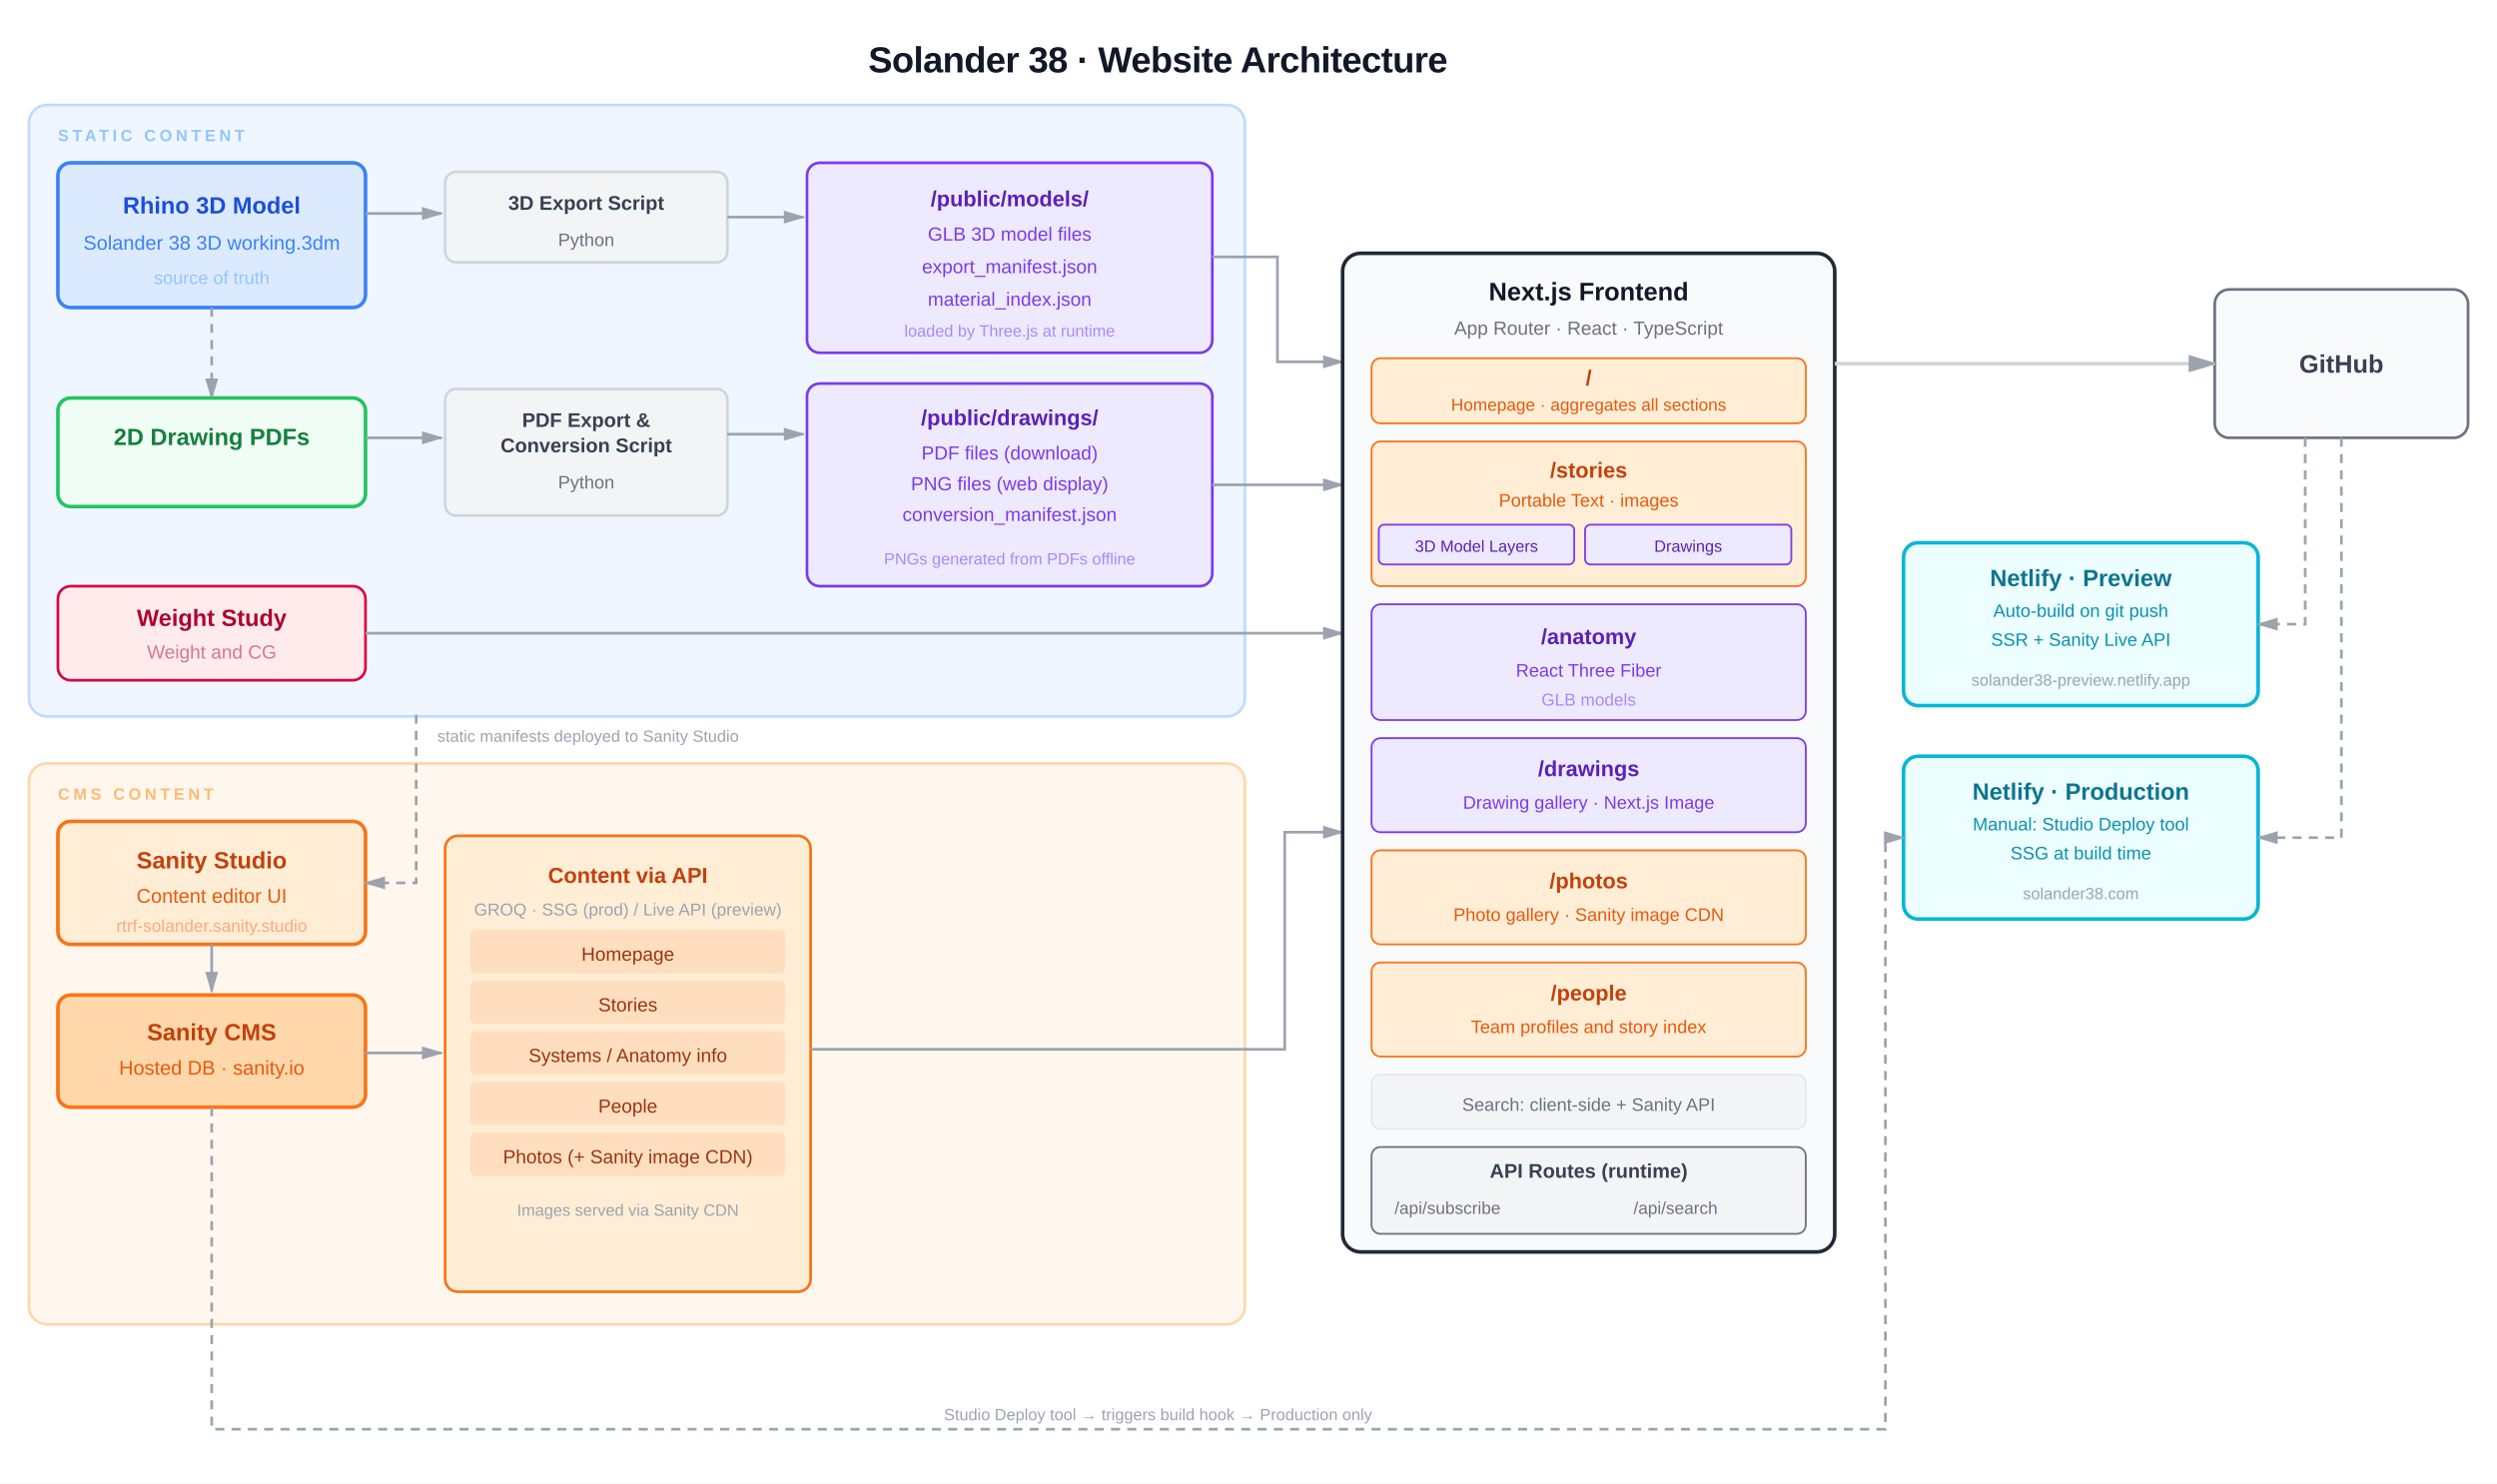
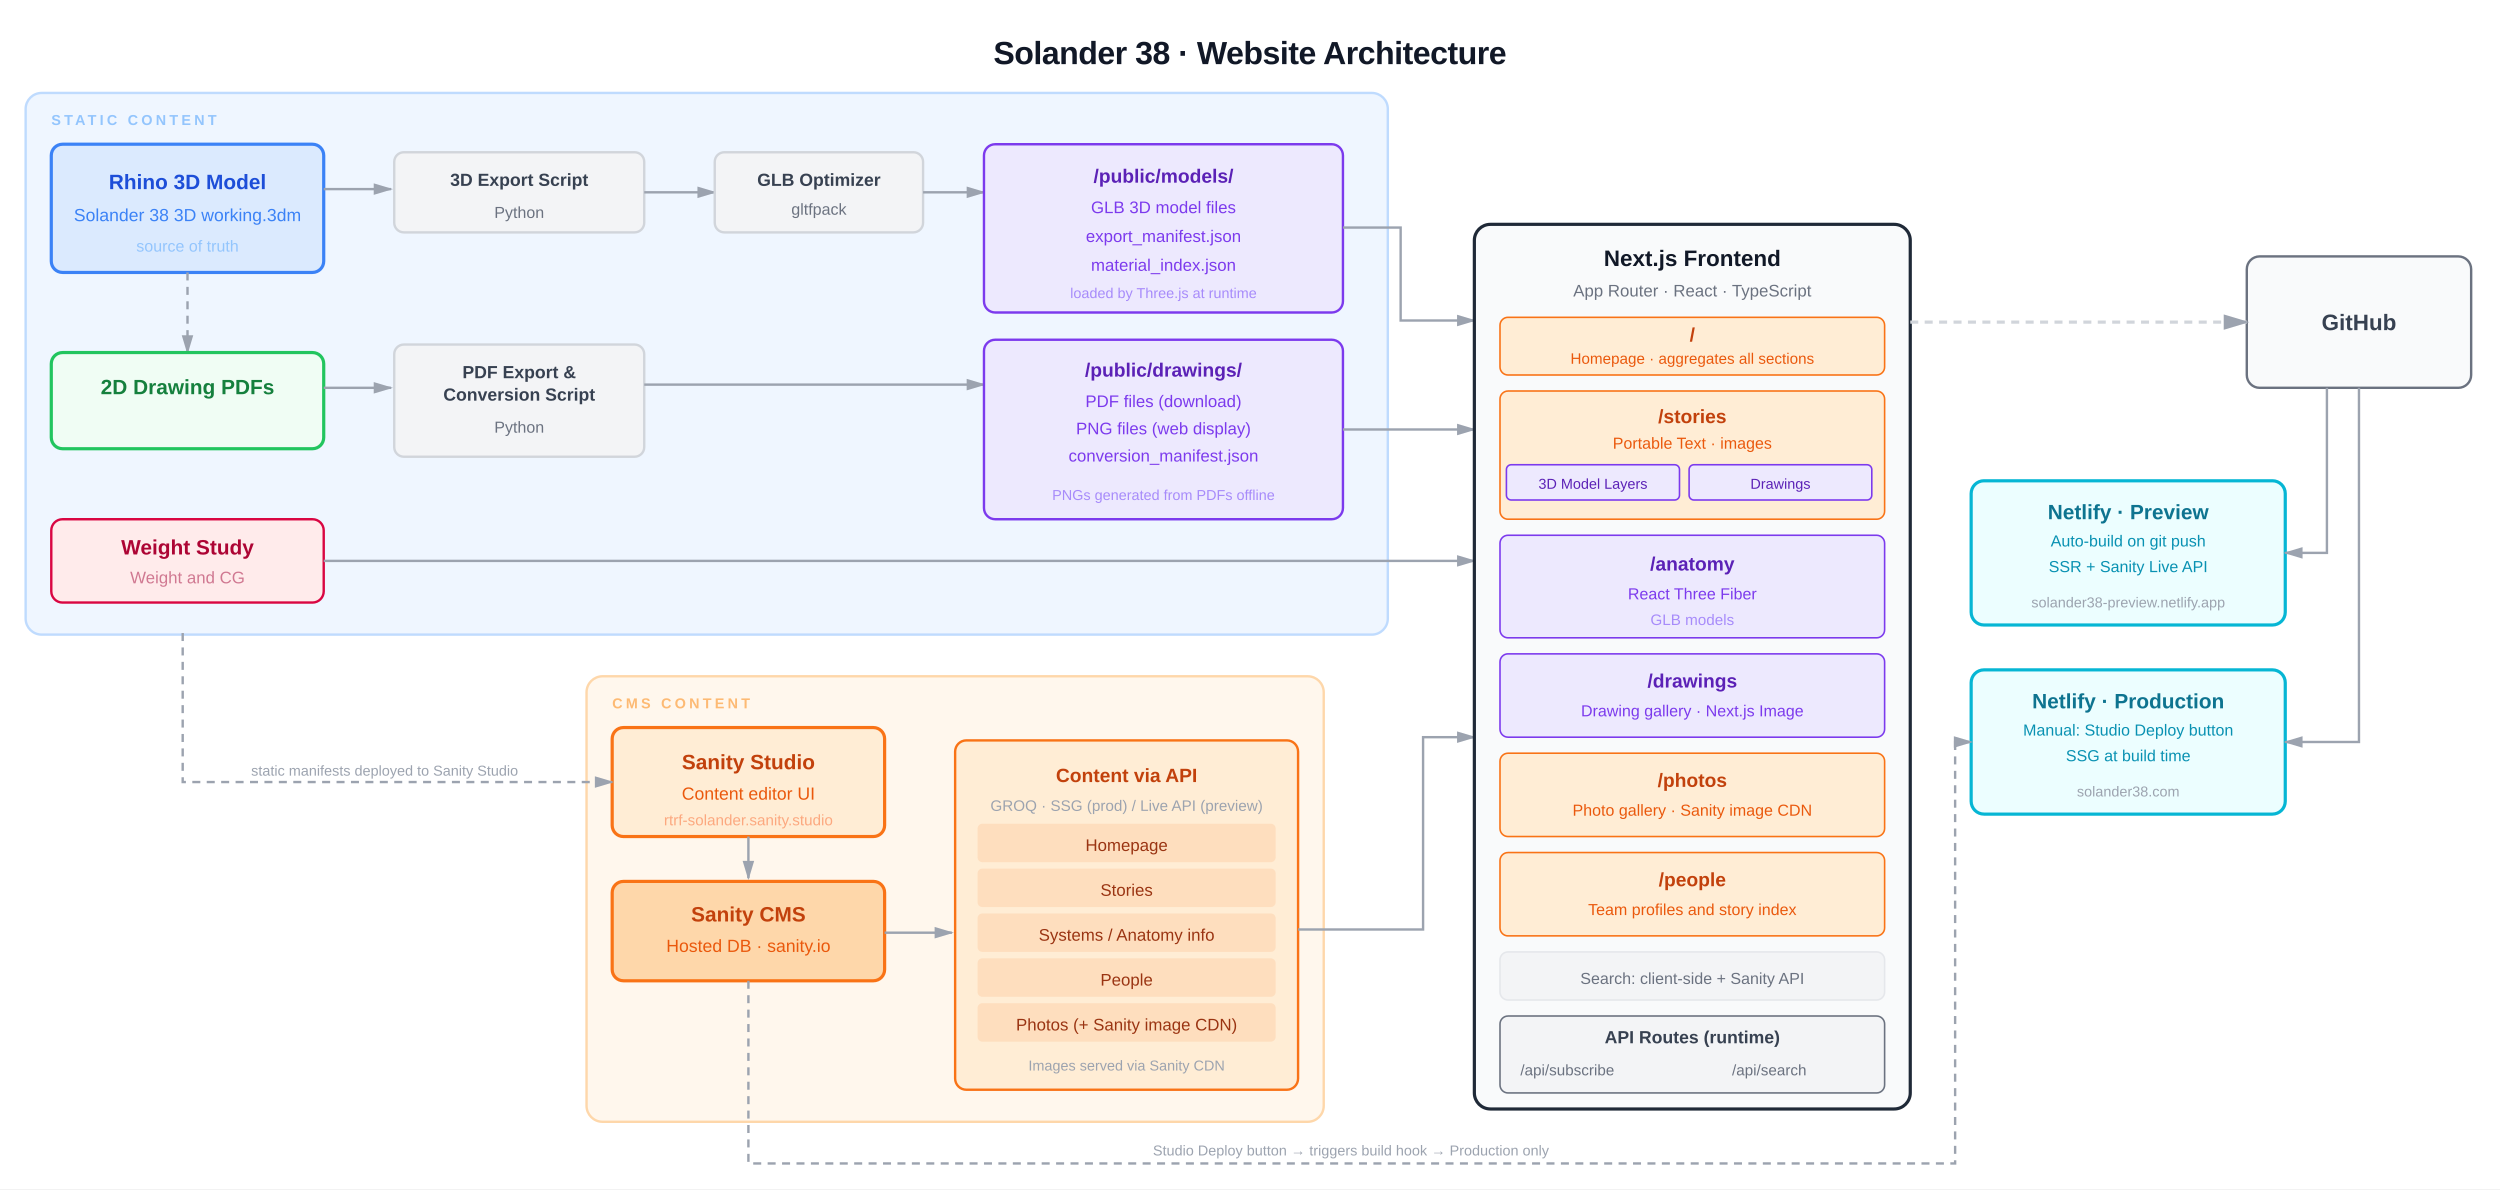
- <svg xmlns="http://www.w3.org/2000/svg" viewBox="0 0 1380 820" width="1380" height="820" font-family="'Helvetica Neue', Arial, sans-serif">
+ <svg xmlns="http://www.w3.org/2000/svg" viewBox="0 0 1560 742" width="1560" height="742" font-family="'Helvetica Neue', Arial, sans-serif">
  <defs>
    <marker id="arr" viewBox="0 0 10 6" refX="9" refY="3" markerWidth="8" markerHeight="6" orient="auto">
      <path d="M 0 0 L 10 3 L 0 6 Z" fill="#9CA3AF" />
    </marker>
    <marker id="arr-b" viewBox="0 0 10 6" refX="9" refY="3" markerWidth="8" markerHeight="6" orient="auto">
      <path d="M 0 0 L 10 3 L 0 6 Z" fill="#6B7280" />
    </marker>
    <linearGradient id="stories-grad" x1="0%" y1="0%" x2="100%" y2="0%">
      <stop offset="0%" stop-color="#EDE9FE" />
      <stop offset="100%" stop-color="#FFEDD5" />
    </linearGradient>
  </defs>
-   <rect width="1380" height="820" fill="white" />
-   <text x="640" y="40" text-anchor="middle" font-size="20" font-weight="700" fill="#111827" letter-spacing="-0.3">Solander 38 · Website Architecture</text>
-   <rect x="16" y="58" width="672" height="338" rx="10" fill="#EFF6FF" stroke="#BFDBFE" stroke-width="1.5" />
+   <rect width="1560" height="742" fill="white" />
+   <text x="780" y="40" text-anchor="middle" font-size="20" font-weight="700" fill="#111827" letter-spacing="-0.3">Solander 38 · Website Architecture</text>
+   <rect x="16" y="58" width="850" height="338" rx="10" fill="#EFF6FF" stroke="#BFDBFE" stroke-width="1.5" />
  <text x="32" y="78" font-size="9" font-weight="700" letter-spacing="2" fill="#93C5FD">STATIC CONTENT</text>
  <rect x="32" y="90" width="170" height="80" rx="7" fill="#DBEAFE" stroke="#3B82F6" stroke-width="2" />
  <text x="117" y="118" text-anchor="middle" font-size="13" font-weight="700" fill="#1D4ED8">Rhino 3D Model</text>
  <text x="117" y="138" text-anchor="middle" font-size="11" fill="#3B82F6">Solander 38 3D working.3dm</text>
  <text x="117" y="157" text-anchor="middle" font-size="10" fill="#93C5FD">source of truth</text>
  <line x1="202" y1="118" x2="244" y2="118" stroke="#9CA3AF" stroke-width="1.5" marker-end="url(#arr)" />
  <line x1="117" y1="170" x2="117" y2="220" stroke="#9CA3AF" stroke-width="1.5" stroke-dasharray="5,4" marker-end="url(#arr)" />
  <rect x="32" y="220" width="170" height="60" rx="7" fill="#F0FDF4" stroke="#22C55E" stroke-width="2" />
  <text x="117" y="246" text-anchor="middle" font-size="13" font-weight="700" fill="#15803D">2D Drawing PDFs</text>
  <line x1="202" y1="242" x2="244" y2="242" stroke="#9CA3AF" stroke-width="1.5" marker-end="url(#arr)" />
  <rect x="32" y="324" width="170" height="52" rx="7" fill="#ffebeb" stroke="#d90642" stroke-width="1.5" />
  <text x="117" y="346" text-anchor="middle" font-size="13" font-weight="700" fill="#ad0434">Weight Study</text>
  <text x="117" y="364" text-anchor="middle" font-size="10.5" fill="#d07891">Weight and CG</text>
-   <polyline points="202,350 716,350 742,350" fill="none" stroke="#9CA3AF" stroke-width="1.5" marker-end="url(#arr)" />
+   <polyline points="202,350 894,350 920,350" fill="none" stroke="#9CA3AF" stroke-width="1.5" marker-end="url(#arr)" />
  <rect x="246" y="95" width="156" height="50" rx="6" fill="#F3F4F6" stroke="#D1D5DB" stroke-width="1.5" />
  <text x="324" y="116" text-anchor="middle" font-size="11" font-weight="700" fill="#374151">3D Export Script</text>
  <text x="324" y="136" text-anchor="middle" font-size="10" fill="#6B7280">Python</text>
  <rect x="246" y="215" width="156" height="70" rx="6" fill="#F3F4F6" stroke="#D1D5DB" stroke-width="1.5" />
  <text x="324" y="236" text-anchor="middle" font-size="11" font-weight="700" fill="#374151">PDF Export &amp;</text>
  <text x="324" y="250" text-anchor="middle" font-size="11" font-weight="700" fill="#374151">Conversion Script</text>
  <text x="324" y="270" text-anchor="middle" font-size="10" fill="#6B7280">Python</text>
-   <line x1="402" y1="120" x2="444" y2="120" stroke="#9CA3AF" stroke-width="1.5" marker-end="url(#arr)" />
-   <line x1="402" y1="240" x2="444" y2="240" stroke="#9CA3AF" stroke-width="1.5" marker-end="url(#arr)" />
-   <rect x="446" y="90" width="224" height="105" rx="7" fill="#EDE9FE" stroke="#7C3AED" stroke-width="1.5" />
-   <text x="558" y="114" text-anchor="middle" font-size="12" font-weight="700" fill="#5B21B6">/public/models/</text>
-   <text x="558" y="133" text-anchor="middle" font-size="10.5" fill="#7C3AED">GLB 3D model files</text>
-   <text x="558" y="151" text-anchor="middle" font-size="10.5" fill="#7C3AED">export_manifest.json</text>
-   <text x="558" y="169" text-anchor="middle" font-size="10.5" fill="#7C3AED">material_index.json</text>
-   <text x="558" y="186" text-anchor="middle" font-size="9" fill="#A78BFA">loaded by Three.js at runtime</text>
-   <rect x="446" y="212" width="224" height="112" rx="7" fill="#EDE9FE" stroke="#7C3AED" stroke-width="1.5" />
-   <text x="558" y="235" text-anchor="middle" font-size="12" font-weight="700" fill="#5B21B6">/public/drawings/</text>
-   <text x="558" y="254" text-anchor="middle" font-size="10.5" fill="#7C3AED">PDF files (download)</text>
-   <text x="558" y="271" text-anchor="middle" font-size="10.5" fill="#7C3AED">PNG files (web display)</text>
-   <text x="558" y="288" text-anchor="middle" font-size="10.5" fill="#7C3AED">conversion_manifest.json</text>
-   <text x="558" y="312" text-anchor="middle" font-size="9" fill="#A78BFA">PNGs generated from PDFs offline</text>
-   <polyline points="670,142 706,142 706,200 742,200" fill="none" stroke="#9CA3AF" stroke-width="1.5" marker-end="url(#arr)" />
-   <polyline points="670,268 706,268 706,268 742,268" fill="none" stroke="#9CA3AF" stroke-width="1.5" marker-end="url(#arr)" />
-   <rect x="16" y="422" width="672" height="310" rx="10" fill="#FFF7ED" stroke="#FED7AA" stroke-width="1.5" />
-   <text x="32" y="442" font-size="9" font-weight="700" letter-spacing="2" fill="#FDBA74">CMS CONTENT</text>
-   <rect x="32" y="454" width="170" height="68" rx="7" fill="#FFEDD5" stroke="#F97316" stroke-width="2" />
-   <text x="117" y="480" text-anchor="middle" font-size="13" font-weight="700" fill="#C2410C">Sanity Studio</text>
-   <text x="117" y="499" text-anchor="middle" font-size="11" fill="#EA580C">Content editor UI</text>
-   <text x="117" y="515" text-anchor="middle" font-size="9.5" fill="#FCA87F">rtrf-solander.sanity.studio</text>
-   <line x1="117" y1="522" x2="117" y2="548" stroke="#9CA3AF" stroke-width="1.5" marker-end="url(#arr)" />
-   <rect x="32" y="550" width="170" height="62" rx="7" fill="#FED7AA" stroke="#F97316" stroke-width="2" />
-   <text x="117" y="575" text-anchor="middle" font-size="13" font-weight="700" fill="#C2410C">Sanity CMS</text>
-   <text x="117" y="594" text-anchor="middle" font-size="11" fill="#EA580C">Hosted DB · sanity.io</text>
-   <polyline points="230,395 230,488 202,488" fill="none" stroke="#9CA3AF" stroke-width="1.5" stroke-dasharray="5,4" marker-end="url(#arr)" />
-   <text x="325" y="410" text-anchor="middle" font-size="9" fill="#9CA3AF">static manifests deployed to Sanity Studio</text>
-   <line x1="202" y1="582" x2="244" y2="582" stroke="#9CA3AF" stroke-width="1.5" marker-end="url(#arr)" />
-   <rect x="246" y="462" width="202" height="252" rx="7" fill="#FFEDD5" stroke="#F97316" stroke-width="1.5" />
-   <text x="347" y="488" text-anchor="middle" font-size="12" font-weight="700" fill="#C2410C">Content via API</text>
-   <text x="347" y="506" text-anchor="middle" font-size="9.5" fill="#9CA3AF">GROQ · SSG (prod) / Live API (preview)</text>
-   <rect x="260" y="514" width="174" height="24" rx="3" fill="rgba(249,115,22,0.12)" />
-   <text x="347" y="531" text-anchor="middle" font-size="10.5" fill="#9A3412">Homepage</text>
-   <rect x="260" y="542" width="174" height="24" rx="3" fill="rgba(249,115,22,0.12)" />
-   <text x="347" y="559" text-anchor="middle" font-size="10.5" fill="#9A3412">Stories</text>
-   <rect x="260" y="570" width="174" height="24" rx="3" fill="rgba(249,115,22,0.12)" />
-   <text x="347" y="587" text-anchor="middle" font-size="10.5" fill="#9A3412">Systems / Anatomy info</text>
-   <rect x="260" y="598" width="174" height="24" rx="3" fill="rgba(249,115,22,0.12)" />
-   <text x="347" y="615" text-anchor="middle" font-size="10.5" fill="#9A3412">People</text>
-   <rect x="260" y="626" width="174" height="24" rx="3" fill="rgba(249,115,22,0.12)" />
-   <text x="347" y="643" text-anchor="middle" font-size="10.5" fill="#9A3412">Photos (+ Sanity image CDN)</text>
-   <text x="347" y="672" text-anchor="middle" font-size="9" fill="#9CA3AF">Images served via Sanity CDN</text>
-   <polyline points="448,580 710,580 710,460 742,460" fill="none" stroke="#9CA3AF" stroke-width="1.5" marker-end="url(#arr)" />
-   <rect x="742" y="140" width="272" height="552" rx="10" fill="#F9FAFB" stroke="#1F2937" stroke-width="2" />
-   <text x="878" y="166" text-anchor="middle" font-size="14" font-weight="700" fill="#111827">Next.js Frontend</text>
-   <text x="878" y="185" text-anchor="middle" font-size="10.5" fill="#6B7280">App Router · React · TypeScript</text>
-   <rect x="758" y="198" width="240" height="36" rx="5" fill="#FFEDD5" stroke="#F97316" stroke-width="1" />
-   <text x="878" y="213" text-anchor="middle" font-size="12" font-weight="700" fill="#C2410C">/</text>
-   <text x="878" y="227" text-anchor="middle" font-size="9.5" fill="#EA580C">Homepage · aggregates all sections</text>
-   <rect x="758" y="244" width="240" height="80" rx="5" fill="#FFEDD5" stroke="#F97316" stroke-width="1" />
-   <text x="878" y="264" text-anchor="middle" font-size="12" font-weight="700" fill="#C2410C">/stories</text>
-   <text x="878" y="280" text-anchor="middle" font-size="10" fill="#EA580C">Portable Text · images</text>
-   <rect x="762" y="290" width="108" height="22" rx="3" fill="#EDE9FE" stroke="#7C3AED" stroke-width="1" />
-   <text x="816" y="305" text-anchor="middle" font-size="9" fill="#5B21B6">3D Model Layers</text>
-   <rect x="876" y="290" width="114" height="22" rx="3" fill="#EDE9FE" stroke="#7C3AED" stroke-width="1" />
-   <text x="933" y="305" text-anchor="middle" font-size="9" fill="#5B21B6">Drawings</text>
-   <rect x="758" y="334" width="240" height="64" rx="5" fill="#EDE9FE" stroke="#7C3AED" stroke-width="1" />
-   <text x="878" y="356" text-anchor="middle" font-size="12" font-weight="700" fill="#5B21B6">/anatomy</text>
-   <text x="878" y="374" text-anchor="middle" font-size="10" fill="#7C3AED">React Three Fiber</text>
-   <text x="878" y="390" text-anchor="middle" font-size="9.5" fill="#A78BFA">GLB models</text>
-   <rect x="758" y="408" width="240" height="52" rx="5" fill="#EDE9FE" stroke="#7C3AED" stroke-width="1" />
-   <text x="878" y="429" text-anchor="middle" font-size="12" font-weight="700" fill="#5B21B6">/drawings</text>
-   <text x="878" y="447" text-anchor="middle" font-size="10" fill="#7C3AED">Drawing gallery · Next.js Image</text>
-   <rect x="758" y="470" width="240" height="52" rx="5" fill="#FFEDD5" stroke="#F97316" stroke-width="1" />
-   <text x="878" y="491" text-anchor="middle" font-size="12" font-weight="700" fill="#C2410C">/photos</text>
-   <text x="878" y="509" text-anchor="middle" font-size="10" fill="#EA580C">Photo gallery · Sanity image CDN</text>
-   <rect x="758" y="532" width="240" height="52" rx="5" fill="#FFEDD5" stroke="#F97316" stroke-width="1" />
-   <text x="878" y="553" text-anchor="middle" font-size="12" font-weight="700" fill="#C2410C">/people</text>
-   <text x="878" y="571" text-anchor="middle" font-size="10" fill="#EA580C">Team profiles and story index</text>
-   <rect x="758" y="594" width="240" height="30" rx="5" fill="#F3F4F6" stroke="#E5E7EB" stroke-width="1" />
-   <text x="878" y="614" text-anchor="middle" font-size="10" fill="#6B7280">Search: client-side + Sanity API</text>
-   <rect x="758" y="634" width="240" height="48" rx="5" fill="#F3F4F6" stroke="#6B7280" stroke-width="1" />
-   <text x="878" y="651" text-anchor="middle" font-size="11" font-weight="700" fill="#374151">API Routes (runtime)</text>
-   <text x="800" y="671" text-anchor="middle" font-size="9.5" fill="#6B7280">/api/subscribe</text>
-   <text x="926" y="671" text-anchor="middle" font-size="9.5" fill="#6B7280">/api/search</text>
-   <rect x="1224" y="160" width="140" height="82" rx="8" fill="#F9FAFB" stroke="#6B7280" stroke-width="1.5" />
-   <text x="1294" y="206" text-anchor="middle" font-size="14" font-weight="700" fill="#374151">GitHub</text>
-   <rect x="1052" y="300" width="196" height="90" rx="8" fill="#ECFEFF" stroke="#06B6D4" stroke-width="2" />
-   <text x="1150" y="324" text-anchor="middle" font-size="13" font-weight="700" fill="#0E7490">Netlify · Preview</text>
-   <text x="1150" y="341" text-anchor="middle" font-size="10" fill="#0891B2">Auto-build on git push</text>
-   <text x="1150" y="357" text-anchor="middle" font-size="10" fill="#0891B2">SSR + Sanity Live API</text>
-   <text x="1150" y="379" text-anchor="middle" font-size="9" fill="#9CA3AF">solander38-preview.netlify.app</text>
-   <rect x="1052" y="418" width="196" height="90" rx="8" fill="#ECFEFF" stroke="#06B6D4" stroke-width="2" />
-   <text x="1150" y="442" text-anchor="middle" font-size="13" font-weight="700" fill="#0E7490">Netlify · Production</text>
-   <text x="1150" y="459" text-anchor="middle" font-size="10" fill="#0891B2">Manual: Studio Deploy tool</text>
-   <text x="1150" y="475" text-anchor="middle" font-size="10" fill="#0891B2">SSG at build time</text>
-   <text x="1150" y="497" text-anchor="middle" font-size="9" fill="#9CA3AF">solander38.com</text>
-   <polyline points="1274,242 1274,345 1248,345" fill="none" stroke="#9CA3AF" stroke-width="1.5" stroke-dasharray="5,4" marker-end="url(#arr)" />
-   <polyline points="1294,242 1294,463 1248,463" fill="none" stroke="#9CA3AF" stroke-width="1.5" stroke-dasharray="5,4" marker-end="url(#arr)" />
-   <polyline points="117,612 117,790 1042,790 1042,463 1052,463" fill="none" stroke="#9CA3AF" stroke-width="1.5" stroke-dasharray="5,4" marker-end="url(#arr)" />
-   <text x="640" y="785" text-anchor="middle" font-size="9" fill="#9CA3AF">Studio Deploy tool → triggers build hook → Production only</text>
-   <line x1="1014" y1="201" x2="1224" y2="201" stroke="#D1D5DB" stroke-width="2" marker-end="url(#arr)" />
+   <line x1="402" y1="120" x2="446" y2="120" stroke="#9CA3AF" stroke-width="1.5" marker-end="url(#arr)" />
+   <rect x="446" y="95" width="130" height="50" rx="6" fill="#F3F4F6" stroke="#D1D5DB" stroke-width="1.5" />
+   <text x="511" y="116" text-anchor="middle" font-size="11" font-weight="700" fill="#374151">GLB Optimizer</text>
+   <text x="511" y="134" text-anchor="middle" font-size="10" fill="#6B7280">gltfpack</text>
+   <line x1="576" y1="120" x2="614" y2="120" stroke="#9CA3AF" stroke-width="1.5" marker-end="url(#arr)" />
+   <line x1="402" y1="240" x2="614" y2="240" stroke="#9CA3AF" stroke-width="1.5" marker-end="url(#arr)" />
+   <rect x="614" y="90" width="224" height="105" rx="7" fill="#EDE9FE" stroke="#7C3AED" stroke-width="1.5" />
+   <text x="726" y="114" text-anchor="middle" font-size="12" font-weight="700" fill="#5B21B6">/public/models/</text>
+   <text x="726" y="133" text-anchor="middle" font-size="10.5" fill="#7C3AED">GLB 3D model files</text>
+   <text x="726" y="151" text-anchor="middle" font-size="10.5" fill="#7C3AED">export_manifest.json</text>
+   <text x="726" y="169" text-anchor="middle" font-size="10.5" fill="#7C3AED">material_index.json</text>
+   <text x="726" y="186" text-anchor="middle" font-size="9" fill="#A78BFA">loaded by Three.js at runtime</text>
+   <rect x="614" y="212" width="224" height="112" rx="7" fill="#EDE9FE" stroke="#7C3AED" stroke-width="1.5" />
+   <text x="726" y="235" text-anchor="middle" font-size="12" font-weight="700" fill="#5B21B6">/public/drawings/</text>
+   <text x="726" y="254" text-anchor="middle" font-size="10.5" fill="#7C3AED">PDF files (download)</text>
+   <text x="726" y="271" text-anchor="middle" font-size="10.5" fill="#7C3AED">PNG files (web display)</text>
+   <text x="726" y="288" text-anchor="middle" font-size="10.5" fill="#7C3AED">conversion_manifest.json</text>
+   <text x="726" y="312" text-anchor="middle" font-size="9" fill="#A78BFA">PNGs generated from PDFs offline</text>
+   <polyline points="838,142 874,142 874,200 920,200" fill="none" stroke="#9CA3AF" stroke-width="1.5" marker-end="url(#arr)" />
+   <polyline points="838,268 874,268 874,268 920,268" fill="none" stroke="#9CA3AF" stroke-width="1.5" marker-end="url(#arr)" />
+   <rect x="366" y="422" width="460" height="278" rx="10" fill="#FFF7ED" stroke="#FED7AA" stroke-width="1.5" />
+   <text x="382" y="442" font-size="9" font-weight="700" letter-spacing="2" fill="#FDBA74">CMS CONTENT</text>
+   <rect x="382" y="454" width="170" height="68" rx="7" fill="#FFEDD5" stroke="#F97316" stroke-width="2" />
+   <text x="467" y="480" text-anchor="middle" font-size="13" font-weight="700" fill="#C2410C">Sanity Studio</text>
+   <text x="467" y="499" text-anchor="middle" font-size="11" fill="#EA580C">Content editor UI</text>
+   <text x="467" y="515" text-anchor="middle" font-size="9.5" fill="#FCA87F">rtrf-solander.sanity.studio</text>
+   <line x1="467" y1="522" x2="467" y2="548" stroke="#9CA3AF" stroke-width="1.5" marker-end="url(#arr)" />
+   <rect x="382" y="550" width="170" height="62" rx="7" fill="#FED7AA" stroke="#F97316" stroke-width="2" />
+   <text x="467" y="575" text-anchor="middle" font-size="13" font-weight="700" fill="#C2410C">Sanity CMS</text>
+   <text x="467" y="594" text-anchor="middle" font-size="11" fill="#EA580C">Hosted DB · sanity.io</text>
+   <polyline points="114,395 114,488 382,488" fill="none" stroke="#9CA3AF" stroke-width="1.5" stroke-dasharray="5,4" marker-end="url(#arr)" />
+   <text x="240" y="484" text-anchor="middle" font-size="9" fill="#9CA3AF">static manifests deployed to Sanity Studio</text>
+   <line x1="552" y1="582" x2="594" y2="582" stroke="#9CA3AF" stroke-width="1.5" marker-end="url(#arr)" />
+   <rect x="596" y="462" width="214" height="218" rx="7" fill="#FFEDD5" stroke="#F97316" stroke-width="1.5" />
+   <text x="703" y="488" text-anchor="middle" font-size="12" font-weight="700" fill="#C2410C">Content via API</text>
+   <text x="703" y="506" text-anchor="middle" font-size="9.5" fill="#9CA3AF">GROQ · SSG (prod) / Live API (preview)</text>
+   <rect x="610" y="514" width="186" height="24" rx="3" fill="rgba(249,115,22,0.12)" />
+   <text x="703" y="531" text-anchor="middle" font-size="10.5" fill="#9A3412">Homepage</text>
+   <rect x="610" y="542" width="186" height="24" rx="3" fill="rgba(249,115,22,0.12)" />
+   <text x="703" y="559" text-anchor="middle" font-size="10.5" fill="#9A3412">Stories</text>
+   <rect x="610" y="570" width="186" height="24" rx="3" fill="rgba(249,115,22,0.12)" />
+   <text x="703" y="587" text-anchor="middle" font-size="10.5" fill="#9A3412">Systems / Anatomy info</text>
+   <rect x="610" y="598" width="186" height="24" rx="3" fill="rgba(249,115,22,0.12)" />
+   <text x="703" y="615" text-anchor="middle" font-size="10.5" fill="#9A3412">People</text>
+   <rect x="610" y="626" width="186" height="24" rx="3" fill="rgba(249,115,22,0.12)" />
+   <text x="703" y="643" text-anchor="middle" font-size="10.5" fill="#9A3412">Photos (+ Sanity image CDN)</text>
+   <text x="703" y="668" text-anchor="middle" font-size="9" fill="#9CA3AF">Images served via Sanity CDN</text>
+   <polyline points="810,580 888,580 888,460 920,460" fill="none" stroke="#9CA3AF" stroke-width="1.5" marker-end="url(#arr)" />
+   <rect x="920" y="140" width="272" height="552" rx="10" fill="#F9FAFB" stroke="#1F2937" stroke-width="2" />
+   <text x="1056" y="166" text-anchor="middle" font-size="14" font-weight="700" fill="#111827">Next.js Frontend</text>
+   <text x="1056" y="185" text-anchor="middle" font-size="10.5" fill="#6B7280">App Router · React · TypeScript</text>
+   <rect x="936" y="198" width="240" height="36" rx="5" fill="#FFEDD5" stroke="#F97316" stroke-width="1" />
+   <text x="1056" y="213" text-anchor="middle" font-size="12" font-weight="700" fill="#C2410C">/</text>
+   <text x="1056" y="227" text-anchor="middle" font-size="9.5" fill="#EA580C">Homepage · aggregates all sections</text>
+   <rect x="936" y="244" width="240" height="80" rx="5" fill="#FFEDD5" stroke="#F97316" stroke-width="1" />
+   <text x="1056" y="264" text-anchor="middle" font-size="12" font-weight="700" fill="#C2410C">/stories</text>
+   <text x="1056" y="280" text-anchor="middle" font-size="10" fill="#EA580C">Portable Text · images</text>
+   <rect x="940" y="290" width="108" height="22" rx="3" fill="#EDE9FE" stroke="#7C3AED" stroke-width="1" />
+   <text x="994" y="305" text-anchor="middle" font-size="9" fill="#5B21B6">3D Model Layers</text>
+   <rect x="1054" y="290" width="114" height="22" rx="3" fill="#EDE9FE" stroke="#7C3AED" stroke-width="1" />
+   <text x="1111" y="305" text-anchor="middle" font-size="9" fill="#5B21B6">Drawings</text>
+   <rect x="936" y="334" width="240" height="64" rx="5" fill="#EDE9FE" stroke="#7C3AED" stroke-width="1" />
+   <text x="1056" y="356" text-anchor="middle" font-size="12" font-weight="700" fill="#5B21B6">/anatomy</text>
+   <text x="1056" y="374" text-anchor="middle" font-size="10" fill="#7C3AED">React Three Fiber</text>
+   <text x="1056" y="390" text-anchor="middle" font-size="9.5" fill="#A78BFA">GLB models</text>
+   <rect x="936" y="408" width="240" height="52" rx="5" fill="#EDE9FE" stroke="#7C3AED" stroke-width="1" />
+   <text x="1056" y="429" text-anchor="middle" font-size="12" font-weight="700" fill="#5B21B6">/drawings</text>
+   <text x="1056" y="447" text-anchor="middle" font-size="10" fill="#7C3AED">Drawing gallery · Next.js Image</text>
+   <rect x="936" y="470" width="240" height="52" rx="5" fill="#FFEDD5" stroke="#F97316" stroke-width="1" />
+   <text x="1056" y="491" text-anchor="middle" font-size="12" font-weight="700" fill="#C2410C">/photos</text>
+   <text x="1056" y="509" text-anchor="middle" font-size="10" fill="#EA580C">Photo gallery · Sanity image CDN</text>
+   <rect x="936" y="532" width="240" height="52" rx="5" fill="#FFEDD5" stroke="#F97316" stroke-width="1" />
+   <text x="1056" y="553" text-anchor="middle" font-size="12" font-weight="700" fill="#C2410C">/people</text>
+   <text x="1056" y="571" text-anchor="middle" font-size="10" fill="#EA580C">Team profiles and story index</text>
+   <rect x="936" y="594" width="240" height="30" rx="5" fill="#F3F4F6" stroke="#E5E7EB" stroke-width="1" />
+   <text x="1056" y="614" text-anchor="middle" font-size="10" fill="#6B7280">Search: client-side + Sanity API</text>
+   <rect x="936" y="634" width="240" height="48" rx="5" fill="#F3F4F6" stroke="#6B7280" stroke-width="1" />
+   <text x="1056" y="651" text-anchor="middle" font-size="11" font-weight="700" fill="#374151">API Routes (runtime)</text>
+   <text x="978" y="671" text-anchor="middle" font-size="9.5" fill="#6B7280">/api/subscribe</text>
+   <text x="1104" y="671" text-anchor="middle" font-size="9.5" fill="#6B7280">/api/search</text>
+   <rect x="1402" y="160" width="140" height="82" rx="8" fill="#F9FAFB" stroke="#6B7280" stroke-width="1.5" />
+   <text x="1472" y="206" text-anchor="middle" font-size="14" font-weight="700" fill="#374151">GitHub</text>
+   <rect x="1230" y="300" width="196" height="90" rx="8" fill="#ECFEFF" stroke="#06B6D4" stroke-width="2" />
+   <text x="1328" y="324" text-anchor="middle" font-size="13" font-weight="700" fill="#0E7490">Netlify · Preview</text>
+   <text x="1328" y="341" text-anchor="middle" font-size="10" fill="#0891B2">Auto-build on git push</text>
+   <text x="1328" y="357" text-anchor="middle" font-size="10" fill="#0891B2">SSR + Sanity Live API</text>
+   <text x="1328" y="379" text-anchor="middle" font-size="9" fill="#9CA3AF">solander38-preview.netlify.app</text>
+   <rect x="1230" y="418" width="196" height="90" rx="8" fill="#ECFEFF" stroke="#06B6D4" stroke-width="2" />
+   <text x="1328" y="442" text-anchor="middle" font-size="13" font-weight="700" fill="#0E7490">Netlify · Production</text>
+   <text x="1328" y="459" text-anchor="middle" font-size="10" fill="#0891B2">Manual: Studio Deploy button</text>
+   <text x="1328" y="475" text-anchor="middle" font-size="10" fill="#0891B2">SSG at build time</text>
+   <text x="1328" y="497" text-anchor="middle" font-size="9" fill="#9CA3AF">solander38.com</text>
+   <polyline points="1452,242 1452,345 1426,345" fill="none" stroke="#9CA3AF" stroke-width="1.5" marker-end="url(#arr)" />
+   <polyline points="1472,242 1472,463 1426,463" fill="none" stroke="#9CA3AF" stroke-width="1.5" marker-end="url(#arr)" />
+   <polyline points="467,612 467,726 1220,726 1220,463 1230,463" fill="none" stroke="#9CA3AF" stroke-width="1.5" stroke-dasharray="5,4" marker-end="url(#arr)" />
+   <text x="843" y="721" text-anchor="middle" font-size="9" fill="#9CA3AF">Studio Deploy button → triggers build hook → Production only</text>
+   <line x1="1192" y1="201" x2="1402" y2="201" stroke="#D1D5DB" stroke-width="2" stroke-dasharray="5,4" marker-end="url(#arr)" />
</svg>
